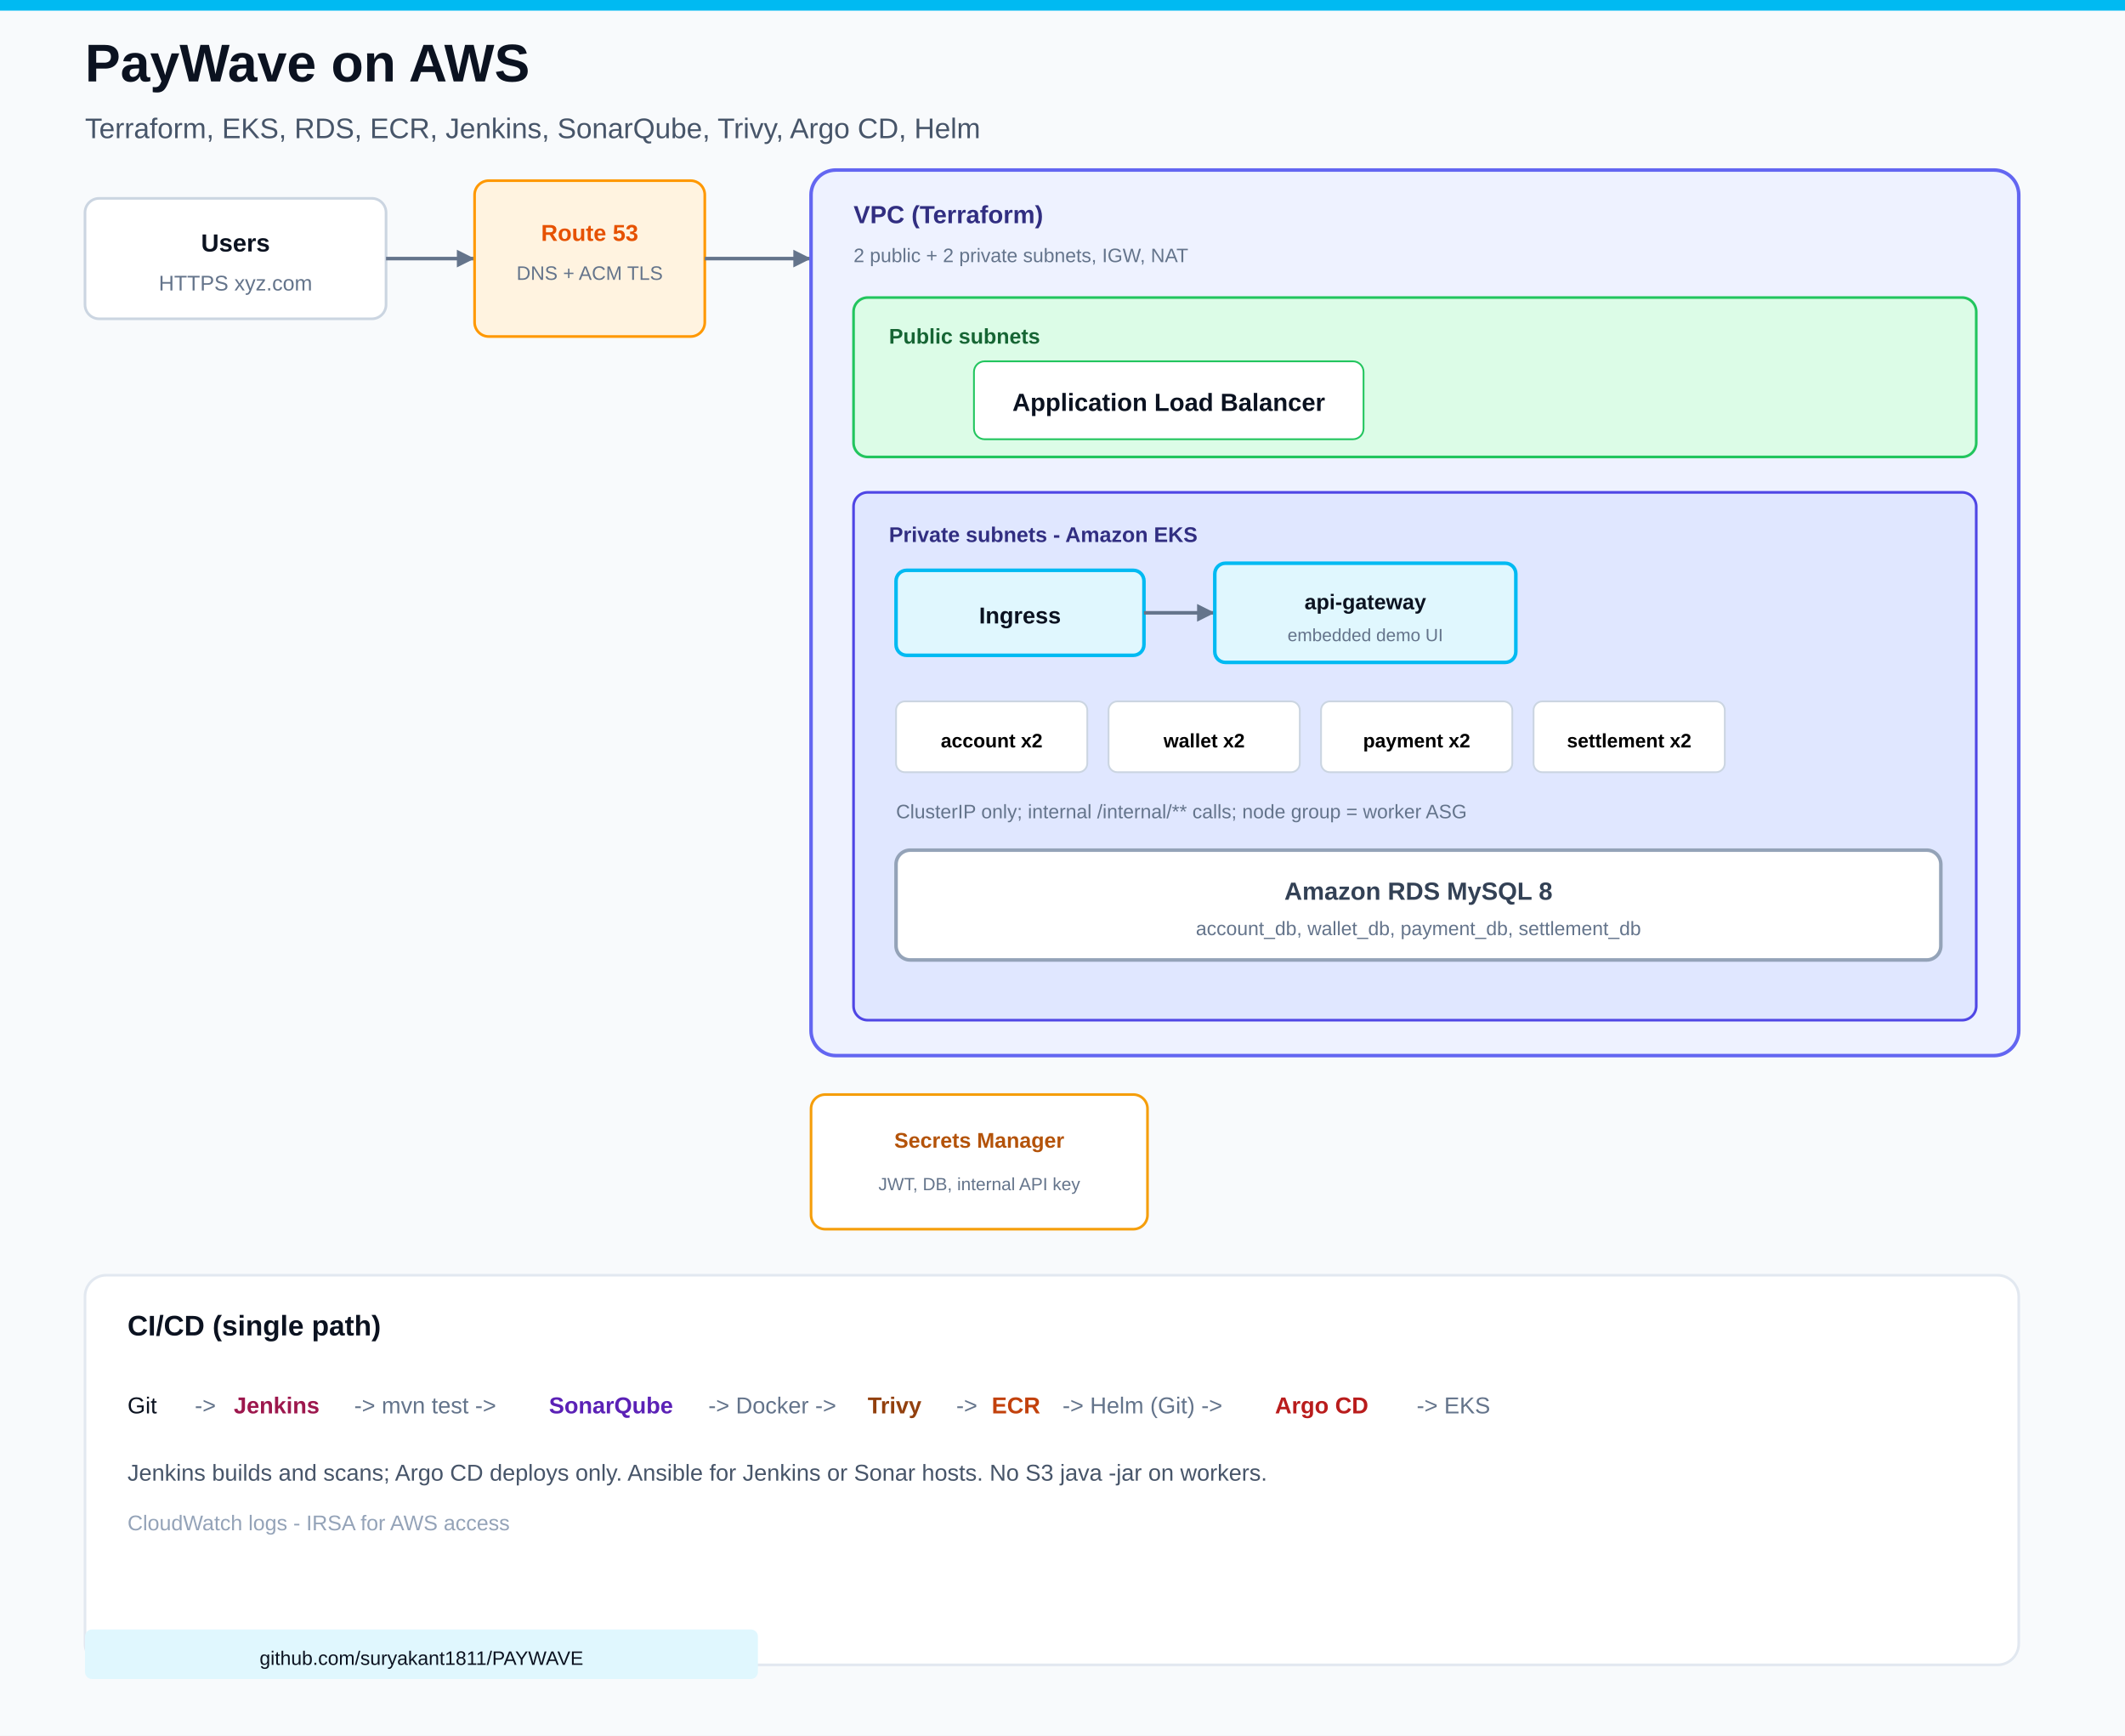
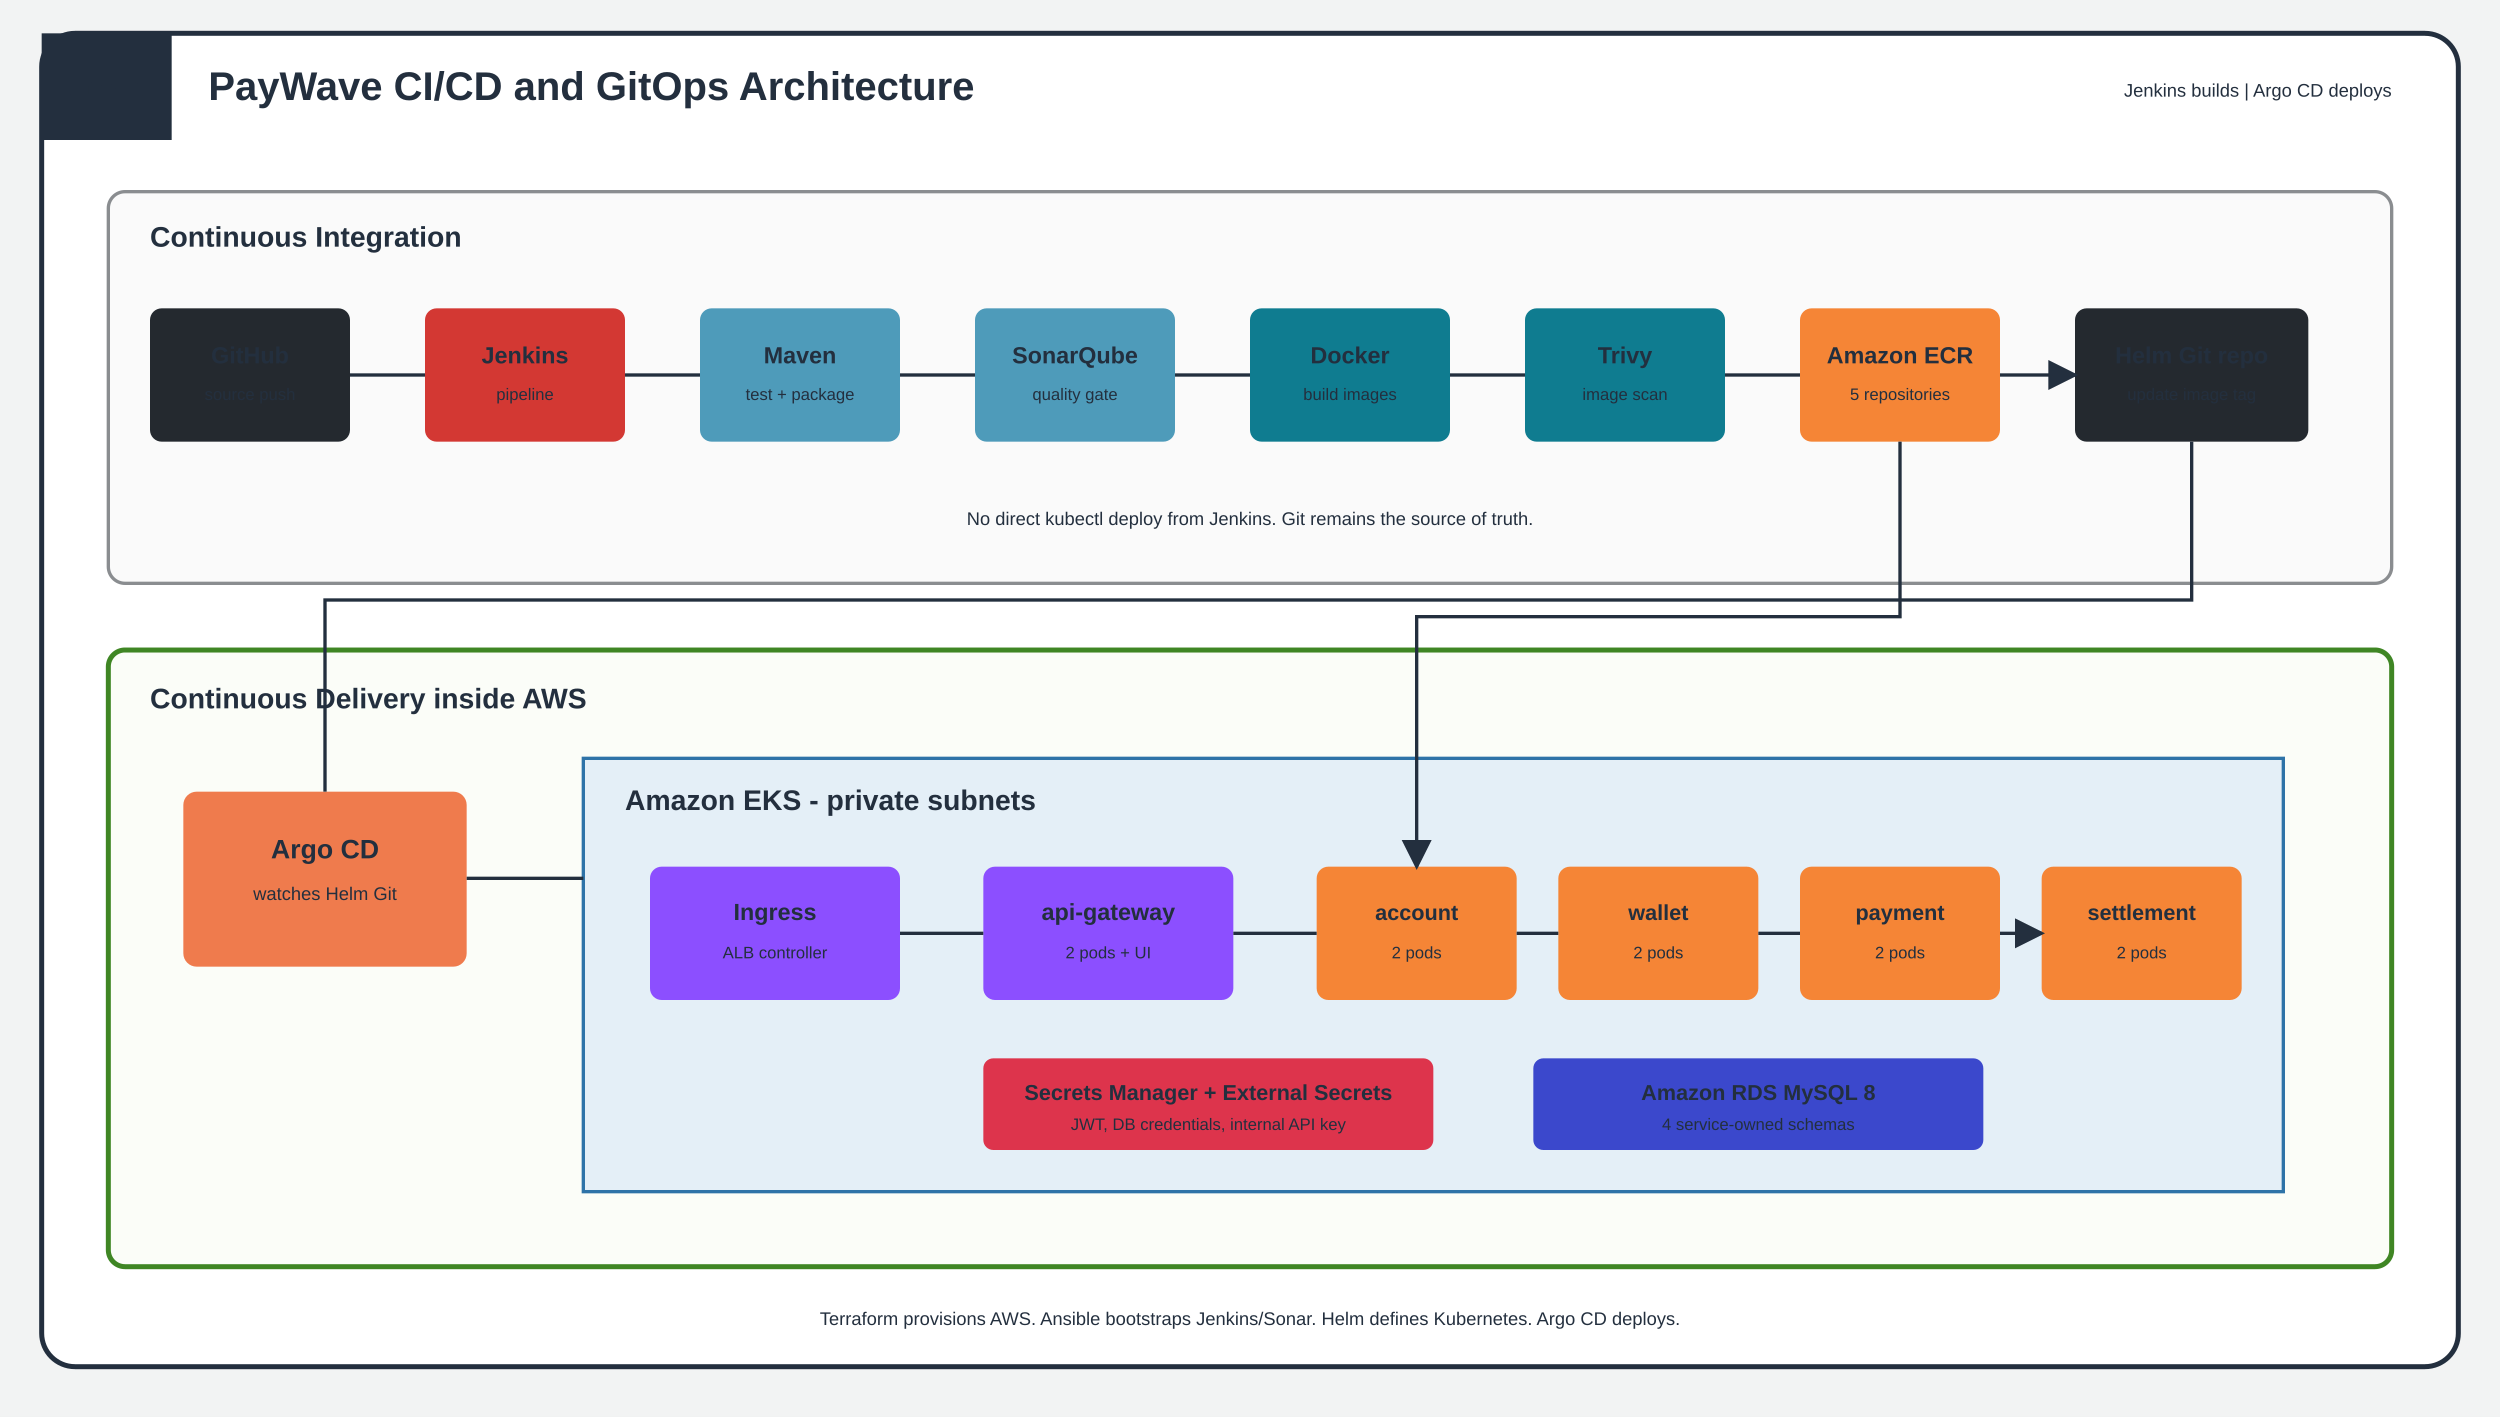
- <svg xmlns="http://www.w3.org/2000/svg" width="1200" height="980" viewBox="0 0 1200 980">
-   <rect width="1200" height="980" fill="#f8fafc" />
-   <rect width="1200" height="6" fill="#00baf2" />
-   <text x="48" y="46" font-family="Arial,Helvetica,sans-serif" font-size="30" font-weight="bold" fill="#0b1220">PayWave on AWS</text>
-   <text x="48" y="78" font-family="Arial,Helvetica,sans-serif" font-size="16" fill="#475569">Terraform, EKS, RDS, ECR, Jenkins, SonarQube, Trivy, Argo CD, Helm</text>
-   <rect x="48" y="112" width="170" height="68" rx="8" fill="#ffffff" stroke="#cbd5e1" stroke-width="1.5" />
-   <text x="133" y="142" text-anchor="middle" font-family="Arial,Helvetica,sans-serif" font-size="14" font-weight="bold" fill="#0b1220">Users</text>
-   <text x="133" y="164" text-anchor="middle" font-family="Arial,Helvetica,sans-serif" font-size="12" fill="#64748b">HTTPS xyz.com</text>
-   <line x1="218" y1="146" x2="268" y2="146" stroke="#64748b" stroke-width="2" />
-   <polygon points="268,146 258,141 258,151" fill="#64748b" />
-   <rect x="268" y="102" width="130" height="88" rx="8" fill="#fff3e0" stroke="#ff9800" stroke-width="1.5" />
-   <text x="333" y="136" text-anchor="middle" font-family="Arial,Helvetica,sans-serif" font-size="13" font-weight="bold" fill="#e65100">Route 53</text>
-   <text x="333" y="158" text-anchor="middle" font-family="Arial,Helvetica,sans-serif" font-size="11" fill="#64748b">DNS + ACM TLS</text>
-   <line x1="398" y1="146" x2="458" y2="146" stroke="#64748b" stroke-width="2" />
-   <polygon points="458,146 448,141 448,151" fill="#64748b" />
-   <rect x="458" y="96" width="682" height="500" rx="14" fill="#eef2ff" stroke="#6366f1" stroke-width="2" />
-   <text x="482" y="126" font-family="Arial,Helvetica,sans-serif" font-size="14" font-weight="bold" fill="#312e81">VPC (Terraform)</text>
-   <text x="482" y="148" font-family="Arial,Helvetica,sans-serif" font-size="11" fill="#64748b">2 public + 2 private subnets, IGW, NAT</text>
-   <rect x="482" y="168" width="634" height="90" rx="8" fill="#dcfce7" stroke="#22c55e" stroke-width="1.5" />
-   <text x="502" y="194" font-family="Arial,Helvetica,sans-serif" font-size="12" font-weight="bold" fill="#166534">Public subnets</text>
-   <rect x="550" y="204" width="220" height="44" rx="6" fill="#ffffff" stroke="#22c55e" />
-   <text x="660" y="232" text-anchor="middle" font-family="Arial,Helvetica,sans-serif" font-size="14" font-weight="bold" fill="#0b1220">Application Load Balancer</text>
-   <rect x="482" y="278" width="634" height="298" rx="8" fill="#e0e7ff" stroke="#4f46e5" stroke-width="1.5" />
-   <text x="502" y="306" font-family="Arial,Helvetica,sans-serif" font-size="12" font-weight="bold" fill="#312e81">Private subnets - Amazon EKS</text>
-   <rect x="506" y="322" width="140" height="48" rx="6" fill="#e0f7fe" stroke="#00baf2" stroke-width="2" />
-   <text x="576" y="352" text-anchor="middle" font-family="Arial,Helvetica,sans-serif" font-size="13" font-weight="bold" fill="#0b1220">Ingress</text>
-   <line x1="646" y1="346" x2="686" y2="346" stroke="#64748b" stroke-width="2" />
-   <polygon points="686,346 676,341 676,351" fill="#64748b" />
-   <rect x="686" y="318" width="170" height="56" rx="6" fill="#e0f7fe" stroke="#00baf2" stroke-width="2" />
-   <text x="771" y="344" text-anchor="middle" font-family="Arial,Helvetica,sans-serif" font-size="12" font-weight="bold" fill="#0b1220">api-gateway</text>
-   <text x="771" y="362" text-anchor="middle" font-family="Arial,Helvetica,sans-serif" font-size="10" fill="#64748b">embedded demo UI</text>
-   <rect x="506" y="396" width="108" height="40" rx="5" fill="#ffffff" stroke="#cbd5e1" />
-   <text x="560" y="422" text-anchor="middle" font-family="Arial,Helvetica,sans-serif" font-size="11" font-weight="bold">account x2</text>
-   <rect x="626" y="396" width="108" height="40" rx="5" fill="#ffffff" stroke="#cbd5e1" />
-   <text x="680" y="422" text-anchor="middle" font-family="Arial,Helvetica,sans-serif" font-size="11" font-weight="bold">wallet x2</text>
-   <rect x="746" y="396" width="108" height="40" rx="5" fill="#ffffff" stroke="#cbd5e1" />
-   <text x="800" y="422" text-anchor="middle" font-family="Arial,Helvetica,sans-serif" font-size="11" font-weight="bold">payment x2</text>
-   <rect x="866" y="396" width="108" height="40" rx="5" fill="#ffffff" stroke="#cbd5e1" />
-   <text x="920" y="422" text-anchor="middle" font-family="Arial,Helvetica,sans-serif" font-size="11" font-weight="bold">settlement x2</text>
-   <text x="506" y="462" font-family="Arial,Helvetica,sans-serif" font-size="11" fill="#64748b">ClusterIP only; internal /internal/** calls; node group = worker ASG</text>
-   <rect x="506" y="480" width="590" height="62" rx="8" fill="#ffffff" stroke="#94a3b8" stroke-width="2" />
-   <text x="801" y="508" text-anchor="middle" font-family="Arial,Helvetica,sans-serif" font-size="14" font-weight="bold" fill="#334155">Amazon RDS MySQL 8</text>
-   <text x="801" y="528" text-anchor="middle" font-family="Arial,Helvetica,sans-serif" font-size="11" fill="#64748b">account_db, wallet_db, payment_db, settlement_db</text>
-   <rect x="458" y="618" width="190" height="76" rx="8" fill="#ffffff" stroke="#f59e0b" stroke-width="1.5" />
-   <text x="553" y="648" text-anchor="middle" font-family="Arial,Helvetica,sans-serif" font-size="12" font-weight="bold" fill="#b45309">Secrets Manager</text>
-   <text x="553" y="672" text-anchor="middle" font-family="Arial,Helvetica,sans-serif" font-size="10" fill="#64748b">JWT, DB, internal API key</text>
-   <rect x="48" y="720" width="1092" height="220" rx="12" fill="#ffffff" stroke="#e2e8f0" stroke-width="1.5" />
-   <text x="72" y="754" font-family="Arial,Helvetica,sans-serif" font-size="16" font-weight="bold" fill="#0b1220">CI/CD (single path)</text>
-   <text x="72" y="798" font-family="Arial,Helvetica,sans-serif" font-size="13" fill="#0b1220">Git</text>
-   <text x="110" y="798" font-family="Arial,Helvetica,sans-serif" font-size="13" fill="#64748b">-&gt;</text>
-   <text x="132" y="798" font-family="Arial,Helvetica,sans-serif" font-size="13" fill="#9d174d" font-weight="bold">Jenkins</text>
-   <text x="200" y="798" font-family="Arial,Helvetica,sans-serif" font-size="13" fill="#64748b">-&gt; mvn test -&gt;</text>
-   <text x="310" y="798" font-family="Arial,Helvetica,sans-serif" font-size="13" fill="#5b21b6" font-weight="bold">SonarQube</text>
-   <text x="400" y="798" font-family="Arial,Helvetica,sans-serif" font-size="13" fill="#64748b">-&gt; Docker -&gt;</text>
-   <text x="490" y="798" font-family="Arial,Helvetica,sans-serif" font-size="13" fill="#92400e" font-weight="bold">Trivy</text>
-   <text x="540" y="798" font-family="Arial,Helvetica,sans-serif" font-size="13" fill="#64748b">-&gt;</text>
-   <text x="560" y="798" font-family="Arial,Helvetica,sans-serif" font-size="13" fill="#c2410c" font-weight="bold">ECR</text>
-   <text x="600" y="798" font-family="Arial,Helvetica,sans-serif" font-size="13" fill="#64748b">-&gt; Helm (Git) -&gt;</text>
-   <text x="720" y="798" font-family="Arial,Helvetica,sans-serif" font-size="13" fill="#b91c1c" font-weight="bold">Argo CD</text>
-   <text x="800" y="798" font-family="Arial,Helvetica,sans-serif" font-size="13" fill="#64748b">-&gt; EKS</text>
-   <text x="72" y="836" font-family="Arial,Helvetica,sans-serif" font-size="13" fill="#475569">Jenkins builds and scans; Argo CD deploys only. Ansible for Jenkins or Sonar hosts. No S3 java -jar on workers.</text>
-   <text x="72" y="864" font-family="Arial,Helvetica,sans-serif" font-size="12" fill="#94a3b8">CloudWatch logs - IRSA for AWS access</text>
-   <rect x="48" y="920" width="380" height="28" rx="4" fill="#e0f7fe" />
-   <text x="238" y="940" text-anchor="middle" font-family="Arial,Helvetica,sans-serif" font-size="11" fill="#0b1220">github.com/suryakant1811/PAYWAVE</text>
+ <svg xmlns="http://www.w3.org/2000/svg" width="1500" height="850" viewBox="0 0 1500 850">
+   <defs>
+     <marker id="a" markerWidth="9" markerHeight="9" refX="8" refY="4.5" orient="auto">
+       <path d="M0 0 L9 4.5 L0 9 Z" fill="#232f3e" />
+     </marker>
+     <style>
+       text{font-family:Arial,Helvetica,sans-serif;fill:#232f3e}.h1{font-size:24px;font-weight:700}.h2{font-size:17px;font-weight:700}.h3{font-size:13px;font-weight:700}.b{font-size:11px}.s{font-size:10px;fill:#545b64}.f{fill:none;stroke:#232f3e;stroke-width:2;marker-end:url(#a)}
+     </style>
+   </defs>
+   <rect width="1500" height="850" fill="#f2f3f3" />
+   <rect x="25" y="20" width="1450" height="800" rx="20" fill="#fff" stroke="#232f3e" stroke-width="3" />
+   <rect x="25" y="20" width="78" height="64" fill="#232f3e" />
+   <text x="64" y="60" text-anchor="middle" font-size="24" font-weight="700" fill="#fff">aws</text>
+   <text x="125" y="60" class="h1">PayWave CI/CD and GitOps Architecture</text>
+   <text x="1435" y="58" text-anchor="end" class="b">Jenkins builds | Argo CD deploys</text>
+   <rect x="65" y="115" width="1370" height="235" rx="10" fill="#fafafa" stroke="#8a8d90" stroke-width="2" />
+   <text x="90" y="148" class="h2">Continuous Integration</text>
+   <g>
+     <rect x="90" y="185" width="120" height="80" rx="7" fill="#24292f" />
+     <text x="150" y="218" text-anchor="middle" font-size="14" font-weight="700" fill="#fff">GitHub</text>
+     <text x="150" y="240" text-anchor="middle" font-size="10" fill="#fff">source push</text>
+     <rect x="255" y="185" width="120" height="80" rx="7" fill="#d33833" />
+     <text x="315" y="218" text-anchor="middle" font-size="14" font-weight="700" fill="#fff">Jenkins</text>
+     <text x="315" y="240" text-anchor="middle" font-size="10" fill="#fff">pipeline</text>
+     <rect x="420" y="185" width="120" height="80" rx="7" fill="#4e9bba" />
+     <text x="480" y="218" text-anchor="middle" font-size="14" font-weight="700" fill="#fff">Maven</text>
+     <text x="480" y="240" text-anchor="middle" font-size="10" fill="#fff">test + package</text>
+     <rect x="585" y="185" width="120" height="80" rx="7" fill="#4e9bba" />
+     <text x="645" y="218" text-anchor="middle" font-size="14" font-weight="700" fill="#fff">SonarQube</text>
+     <text x="645" y="240" text-anchor="middle" font-size="10" fill="#fff">quality gate</text>
+     <rect x="750" y="185" width="120" height="80" rx="7" fill="#0f7c90" />
+     <text x="810" y="218" text-anchor="middle" font-size="14" font-weight="700" fill="#fff">Docker</text>
+     <text x="810" y="240" text-anchor="middle" font-size="10" fill="#fff">build images</text>
+     <rect x="915" y="185" width="120" height="80" rx="7" fill="#0f7c90" />
+     <text x="975" y="218" text-anchor="middle" font-size="14" font-weight="700" fill="#fff">Trivy</text>
+     <text x="975" y="240" text-anchor="middle" font-size="10" fill="#fff">image scan</text>
+     <rect x="1080" y="185" width="120" height="80" rx="7" fill="#f58536" />
+     <text x="1140" y="218" text-anchor="middle" font-size="14" font-weight="700" fill="#fff">Amazon ECR</text>
+     <text x="1140" y="240" text-anchor="middle" font-size="10" fill="#fff">5 repositories</text>
+     <rect x="1245" y="185" width="140" height="80" rx="7" fill="#24292f" />
+     <text x="1315" y="218" text-anchor="middle" font-size="14" font-weight="700" fill="#fff">Helm Git repo</text>
+     <text x="1315" y="240" text-anchor="middle" font-size="10" fill="#fff">update image tag</text>
+   </g>
+   <path d="M210 225 H255 M375 225 H420 M540 225 H585 M705 225 H750 M870 225 H915 M1035 225 H1080 M1200 225 H1245" class="f" />
+   <text x="750" y="315" text-anchor="middle" class="b">No direct kubectl deploy from Jenkins. Git remains the source of truth.</text>
+   <rect x="65" y="390" width="1370" height="370" rx="10" fill="#fbfdf8" stroke="#3f8624" stroke-width="3" />
+   <text x="90" y="425" class="h2" fill="#3f8624">Continuous Delivery inside AWS</text>
+   <rect x="110" y="475" width="170" height="105" rx="8" fill="#ef7b4d" />
+   <text x="195" y="515" text-anchor="middle" font-size="16" font-weight="700" fill="#fff">Argo CD</text>
+   <text x="195" y="540" text-anchor="middle" font-size="11" fill="#fff">watches Helm Git</text>
+   <rect x="350" y="455" width="1020" height="260" fill="#e4eff7" stroke="#2e73a8" stroke-width="2" />
+   <text x="375" y="486" class="h2" fill="#2e73a8">Amazon EKS - private subnets</text>
+   <rect x="390" y="520" width="150" height="80" rx="7" fill="#8c4fff" />
+   <text x="465" y="552" text-anchor="middle" font-size="14" font-weight="700" fill="#fff">Ingress</text>
+   <text x="465" y="575" text-anchor="middle" font-size="10" fill="#fff">ALB controller</text>
+   <rect x="590" y="520" width="150" height="80" rx="7" fill="#8c4fff" />
+   <text x="665" y="552" text-anchor="middle" font-size="14" font-weight="700" fill="#fff">api-gateway</text>
+   <text x="665" y="575" text-anchor="middle" font-size="10" fill="#fff">2 pods + UI</text>
+   <rect x="790" y="520" width="120" height="80" rx="7" fill="#f58536" />
+   <text x="850" y="552" text-anchor="middle" font-size="13" font-weight="700" fill="#fff">account</text>
+   <text x="850" y="575" text-anchor="middle" font-size="10" fill="#fff">2 pods</text>
+   <rect x="935" y="520" width="120" height="80" rx="7" fill="#f58536" />
+   <text x="995" y="552" text-anchor="middle" font-size="13" font-weight="700" fill="#fff">wallet</text>
+   <text x="995" y="575" text-anchor="middle" font-size="10" fill="#fff">2 pods</text>
+   <rect x="1080" y="520" width="120" height="80" rx="7" fill="#f58536" />
+   <text x="1140" y="552" text-anchor="middle" font-size="13" font-weight="700" fill="#fff">payment</text>
+   <text x="1140" y="575" text-anchor="middle" font-size="10" fill="#fff">2 pods</text>
+   <rect x="1225" y="520" width="120" height="80" rx="7" fill="#f58536" />
+   <text x="1285" y="552" text-anchor="middle" font-size="13" font-weight="700" fill="#fff">settlement</text>
+   <text x="1285" y="575" text-anchor="middle" font-size="10" fill="#fff">2 pods</text>
+   <path d="M280 527 H350 M540 560 H590 M740 560 H790 M910 560 H935 M1055 560 H1080 M1200 560 H1225" class="f" />
+   <rect x="590" y="635" width="270" height="55" rx="6" fill="#dd344c" />
+   <text x="725" y="660" text-anchor="middle" font-size="13" font-weight="700" fill="#fff">Secrets Manager + External Secrets</text>
+   <text x="725" y="678" text-anchor="middle" font-size="10" fill="#fff">JWT, DB credentials, internal API key</text>
+   <rect x="920" y="635" width="270" height="55" rx="6" fill="#3b48cc" />
+   <text x="1055" y="660" text-anchor="middle" font-size="13" font-weight="700" fill="#fff">Amazon RDS MySQL 8</text>
+   <text x="1055" y="678" text-anchor="middle" font-size="10" fill="#fff">4 service-owned schemas</text>
+   <path d="M1315 265 V360 H195 V475 M1140 265 V370 H850 V520" class="f" />
+   <text x="750" y="795" text-anchor="middle" class="b">Terraform provisions AWS. Ansible bootstraps Jenkins/Sonar. Helm defines Kubernetes. Argo CD deploys.</text>
</svg>
